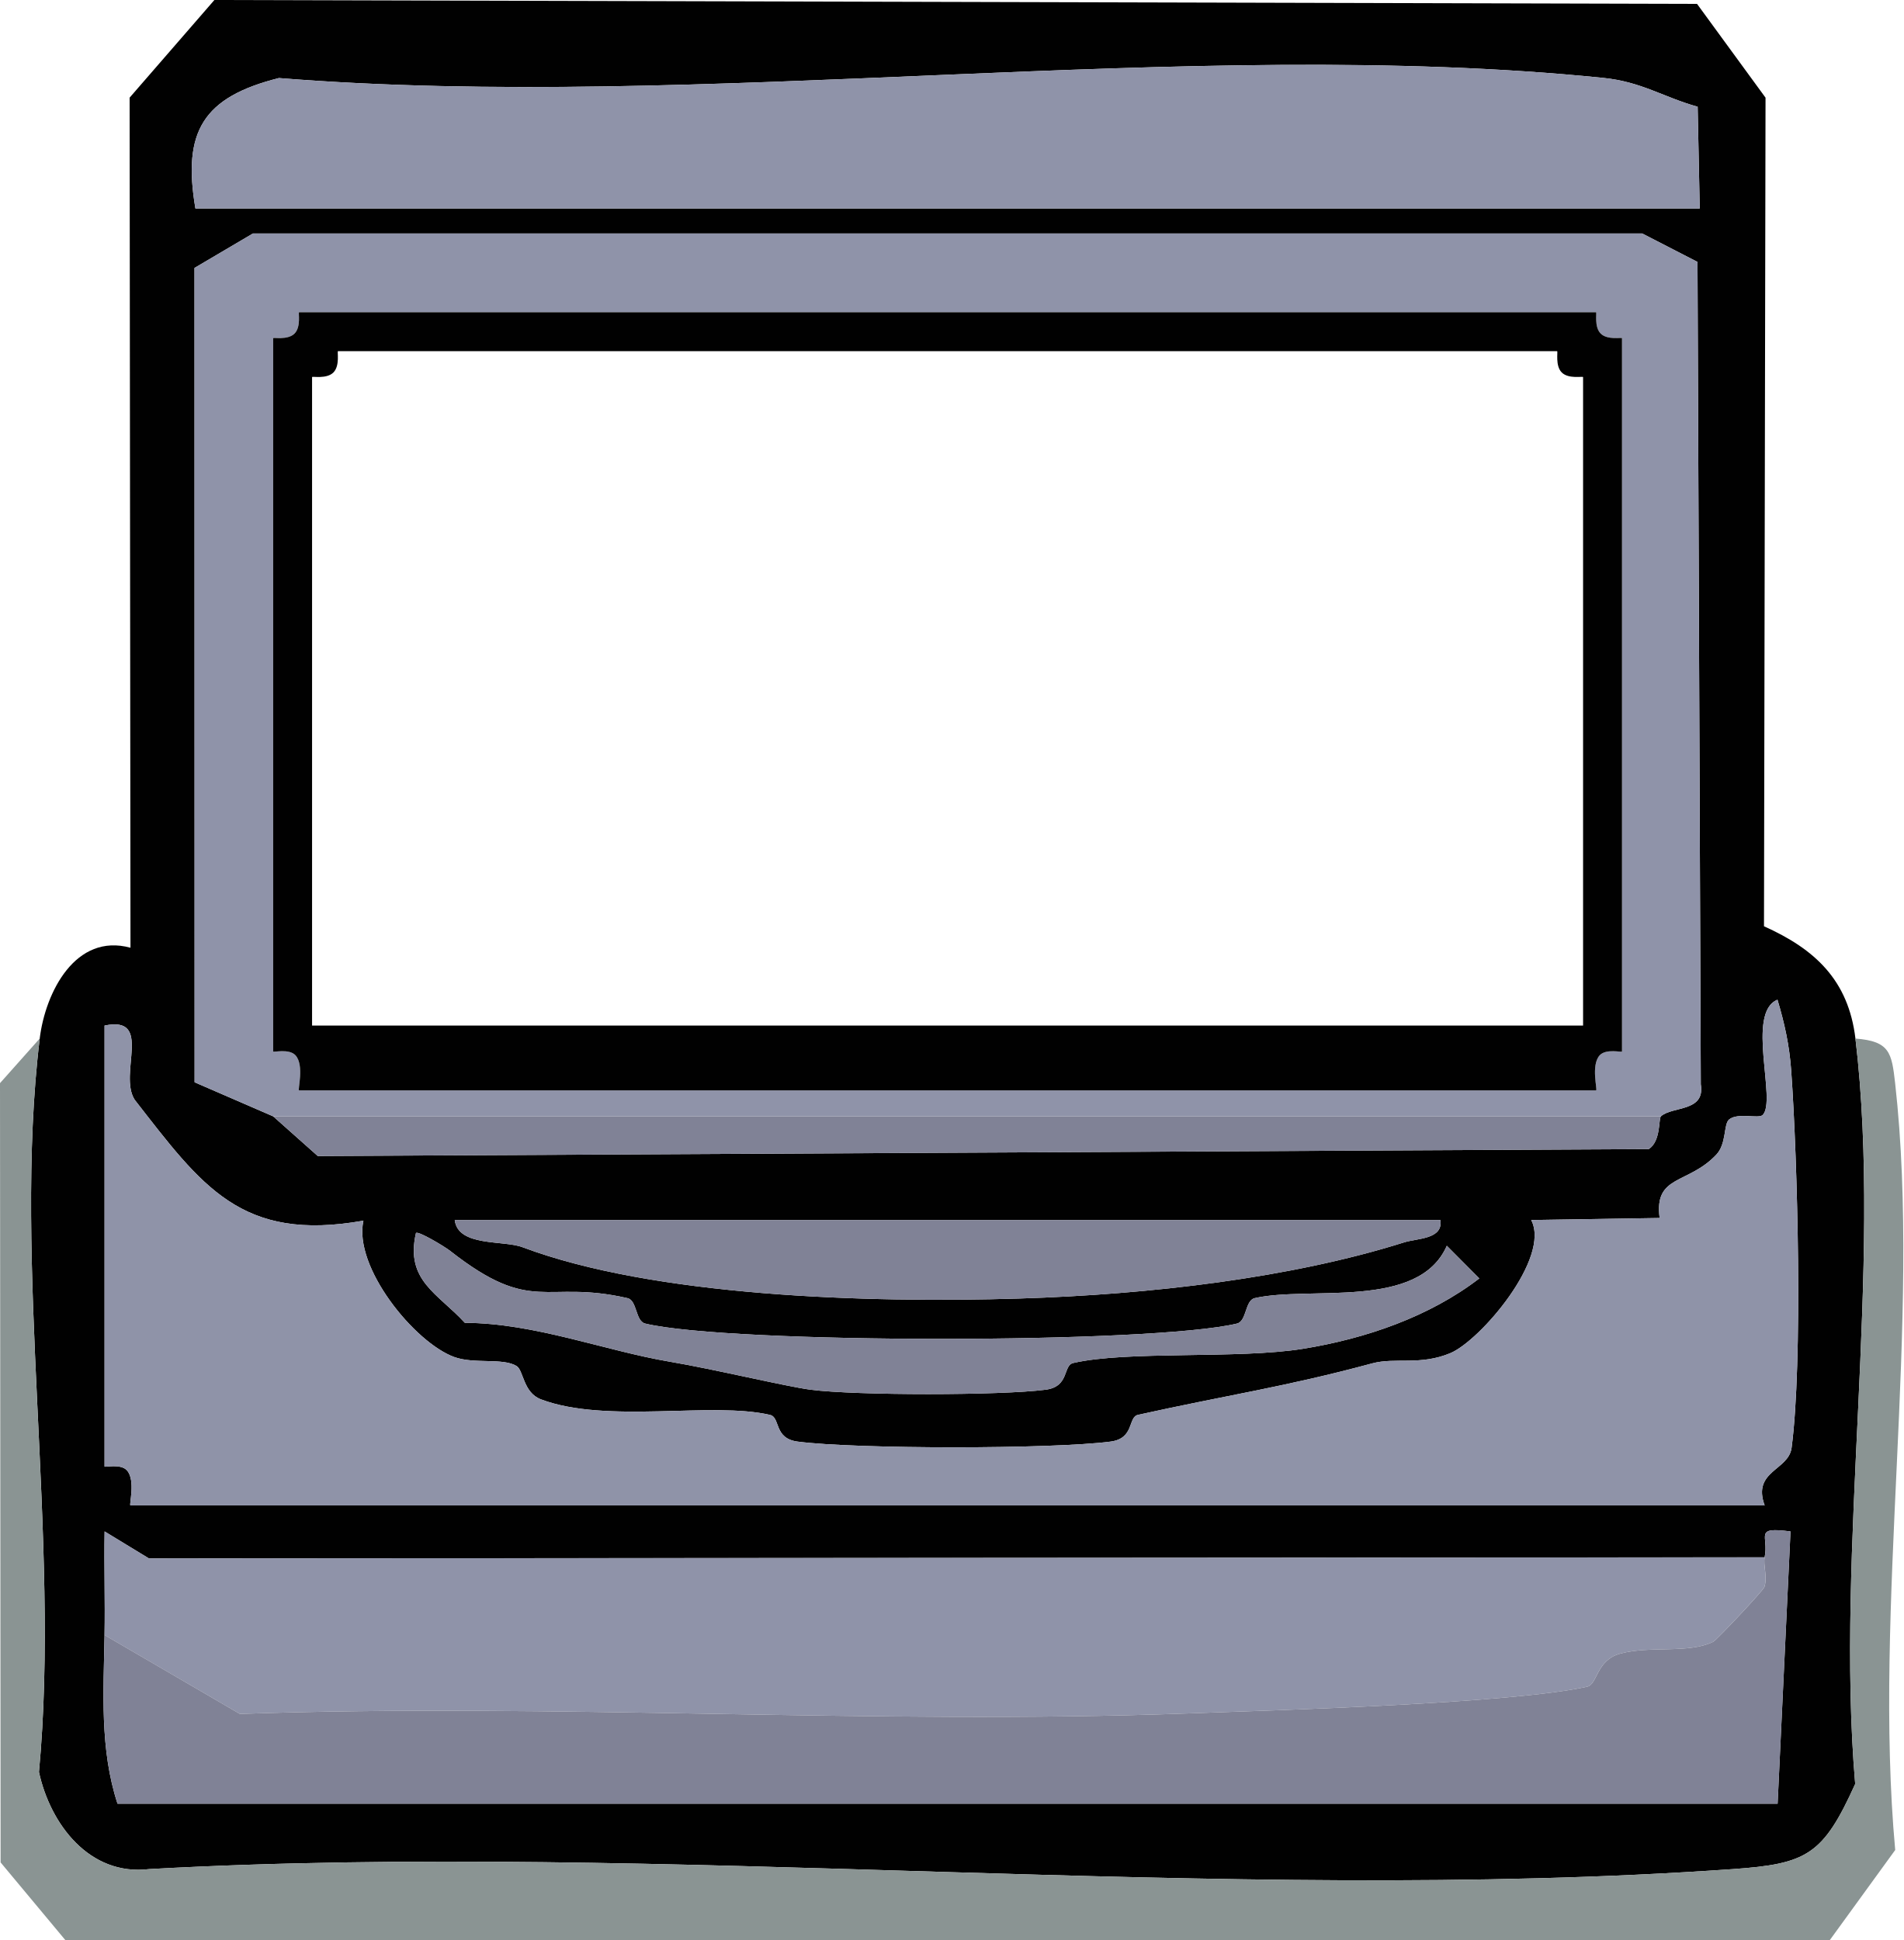
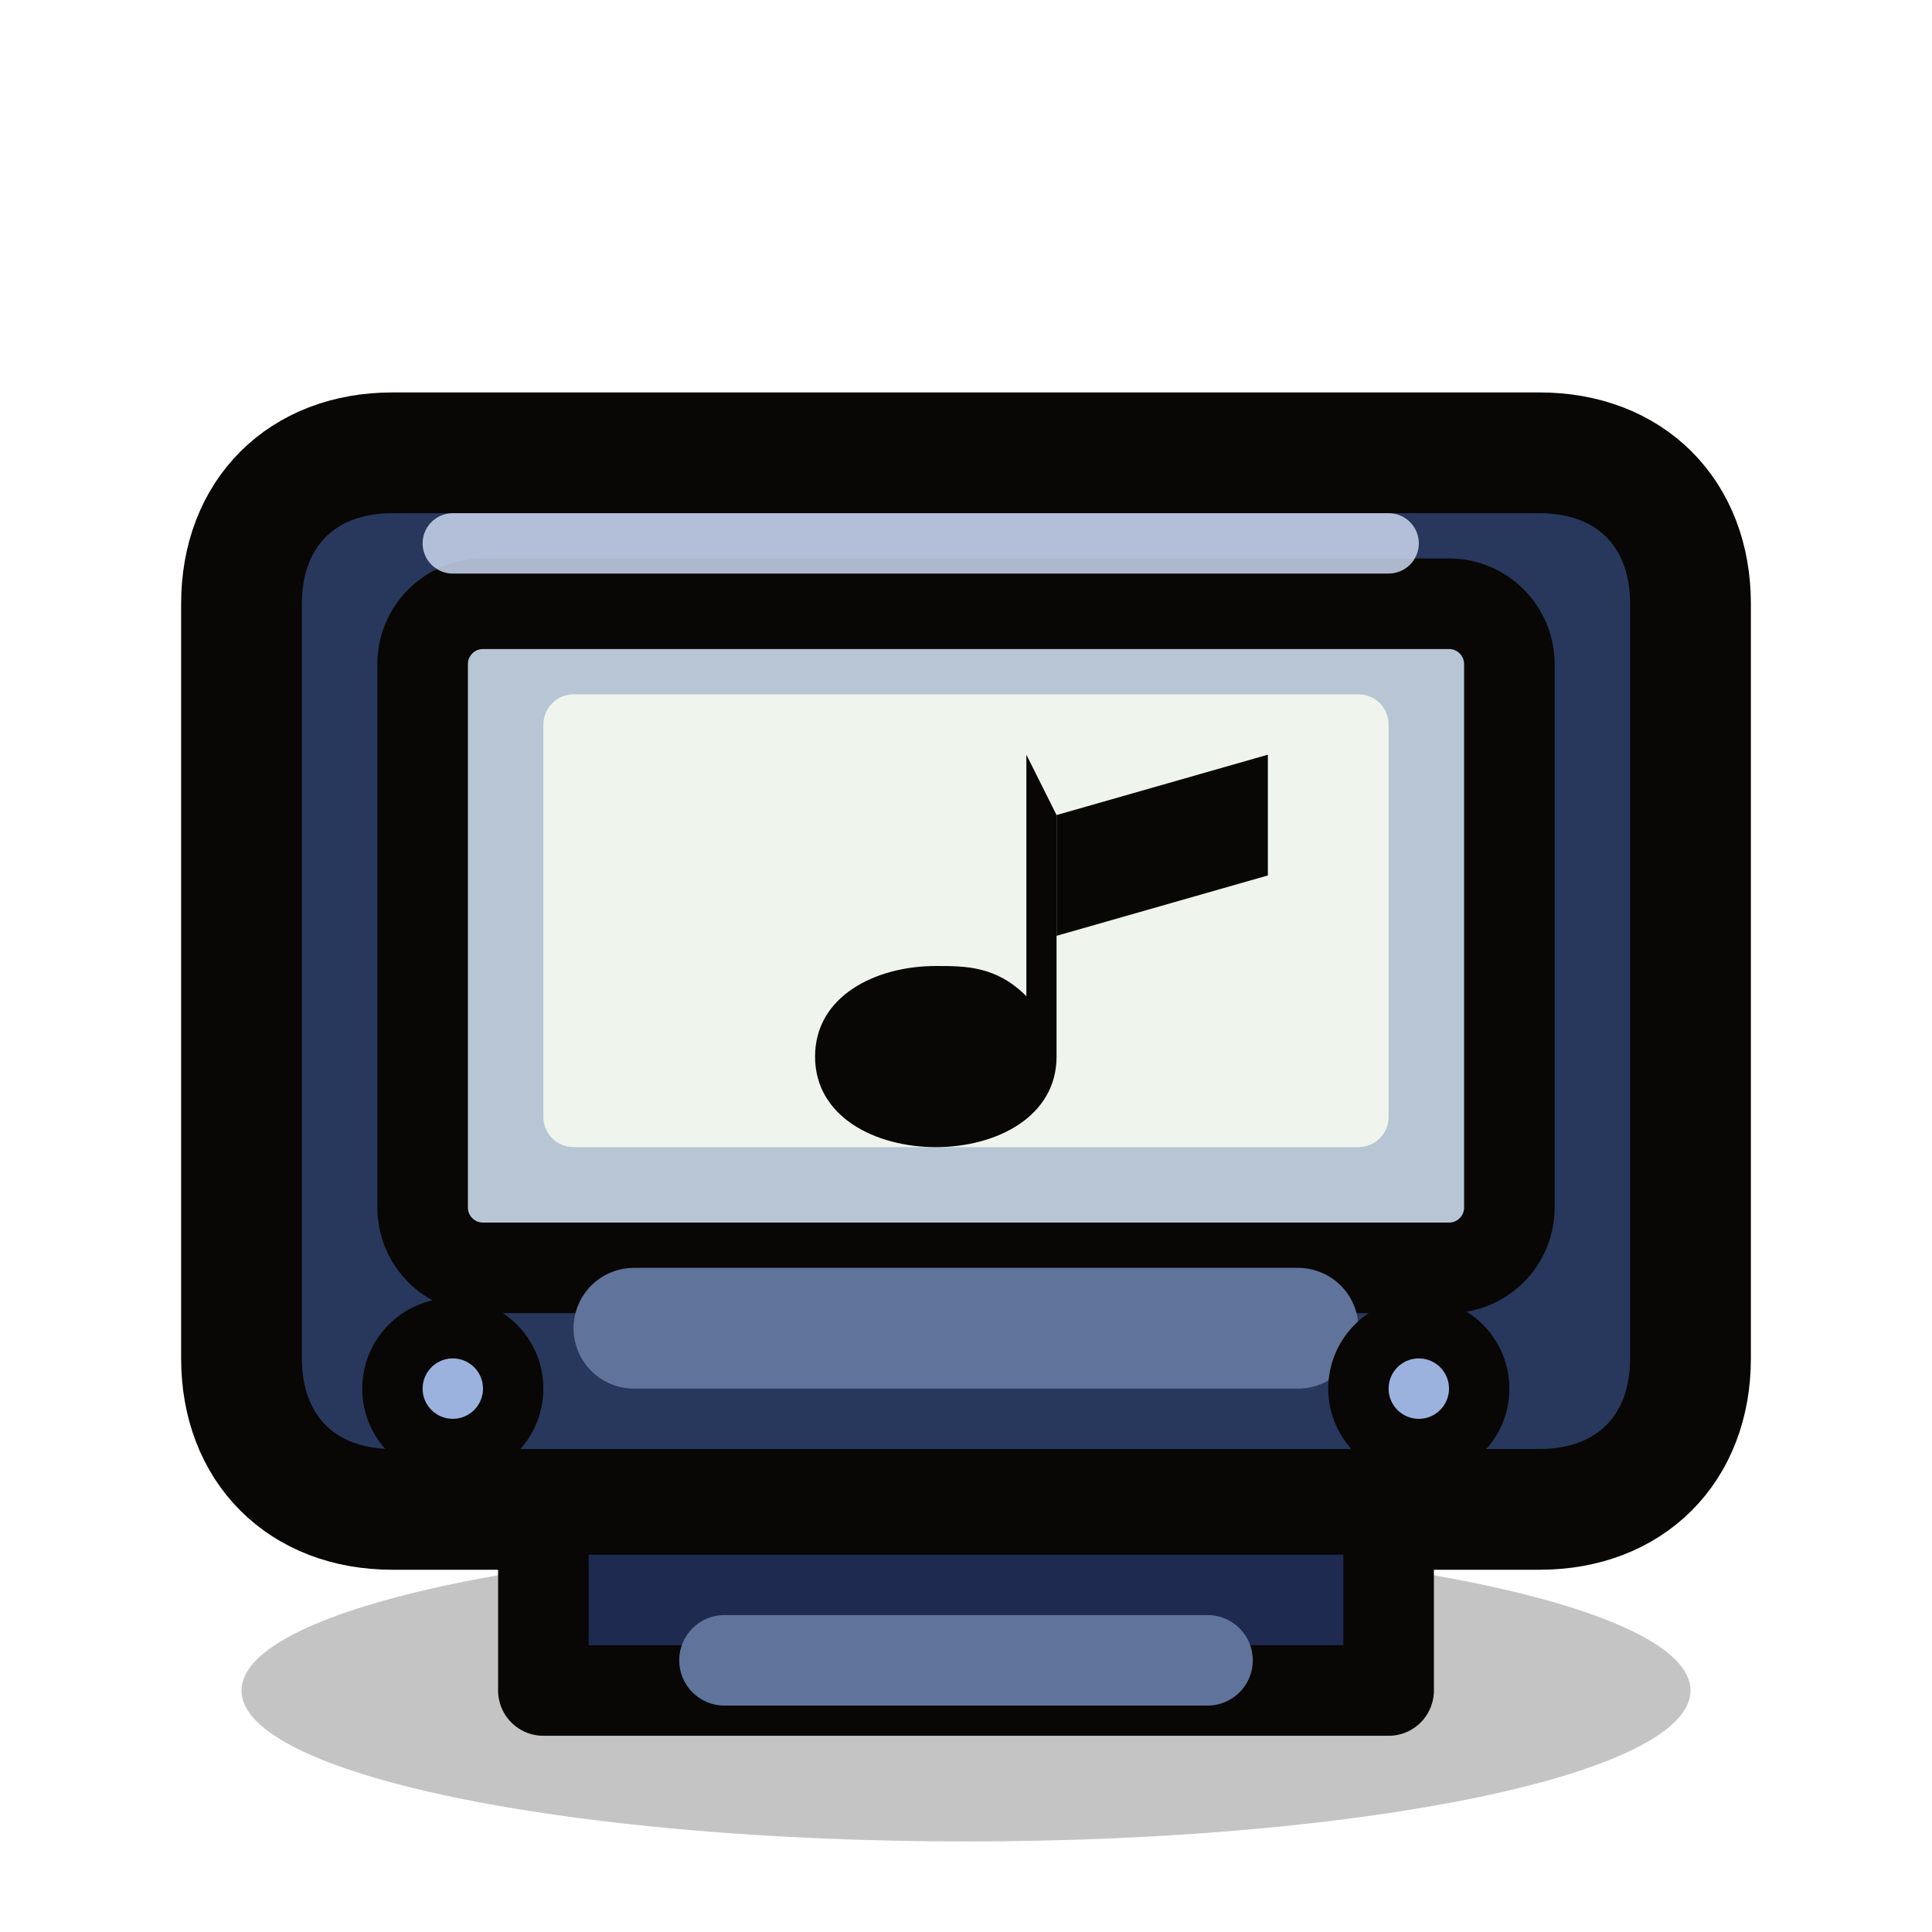
- <svg xmlns="http://www.w3.org/2000/svg" id="a" width="93.554" height="95.379" version="1.1" viewBox="0 0 93.554 95.379">
-   <path d="M1.952,51.059c.278-2.286,1.765-5.201,4.461-4.464l-.042-41.794L10.538,0l72.876.192,3.366,4.61-.076,40.738c2.503,1.122,4.149,2.646,4.495,5.52,1.354,11.258-.997,25.096-.012,36.647-1.576,3.484-2.355,3.93-6.019,4.187-25.196,1.764-52.412-1.396-77.824-.002-2.949.361-4.877-2.217-5.429-4.772,1.07-11.374-1.309-24.977.038-36.061h-.001ZM83.444,5.248c-1.702-.478-2.758-1.227-4.632-1.418-20.404-2.074-44.32,1.674-65.103.007-3.739.941-4.746,2.632-4.104,6.412h73.941s-.102-5.001-.102-5.001ZM81.637,54.884c.566-.51,2.188-.203,1.961-1.573l-.162-40.433-2.718-1.399H12.433l-2.873,1.694.005,40.037,3.862,1.675,2.193,1.951,65.419-.342c.605-.385.479-1.501.598-1.609h0ZM5.139,50.421v21.679c0,.056.784-.156,1.098.189.447.492.09,1.723.177,1.723h80.323c-.623-1.7,1.176-1.712,1.324-2.832.554-4.206.3-14.083-.02-18.556-.088-1.233-.326-2.311-.674-3.474-1.568.638-.016,4.993-.732,5.671-.205.194-1.221-.135-1.647.219-.274.227-.119,1.187-.624,1.724-1.398,1.487-3.073.974-2.789,3.118l-6.313.1c.974,1.858-2.502,5.929-3.976,6.545-1.486.621-2.699.194-3.845.504-4.277,1.156-7.088,1.55-11.505,2.529-.508.112-.163,1.16-1.348,1.315-2.864.375-12.521.375-15.385,0-1.18-.154-.835-1.189-1.352-1.311-2.842-.672-8.039.454-11.262-.766-.877-.332-.851-1.423-1.197-1.638-.669-.414-2.083-.086-3.063-.442-1.949-.708-4.971-4.423-4.466-6.705-6.015,1.071-7.939-1.703-11.244-5.945-.814-1.275.925-4.148-1.479-3.647h0ZM70.8,59.985H22.351c.167,1.322,2.381.976,3.328,1.332,6.429,2.418,16.901,2.757,24.432,2.524,6.441-.199,13.338-1.008,18.9-2.759.663-.209,1.925-.148,1.788-1.097h0ZM22.128,61.5c-.287-.225-1.591-1.004-1.683-.878-.539,2.341,1.089,2.974,2.403,4.414,3.43.012,6.875,1.37,10.072,1.911,2.188.37,5.728,1.221,6.919,1.377,2.205.288,9.355.288,11.56,0,1.18-.154.838-1.193,1.351-1.312,2.662-.617,8.105-.182,11.306-.701,3.084-.5,6.203-1.576,8.655-3.458l-1.597-1.606c-1.389,3.172-6.759,1.96-9.442,2.575-.484.111-.386,1.132-.873,1.25-4.151,1.004-24.92,1.004-29.086,0-.486-.117-.389-1.14-.873-1.25-4.092-.934-4.634.875-8.713-2.322h.001ZM5.139,80.389c-.05,2.784-.239,5.619.637,8.289h81.597l.634-13.386c-1.837-.236-1.053.206-1.272,1.272l-79.415.055-2.179-1.327c-.029,1.693.027,3.404-.003,5.098h0Z" fill="#010101" />
-   <path d="M1.952,51.059c-1.346,11.084,1.032,24.687-.038,36.061.552,2.555,2.48,5.133,5.429,4.772,25.412-1.394,52.629,1.766,77.824.002,3.664-.257,4.443-.703,6.019-4.187-.985-11.551,1.367-25.389.012-36.647,1.683.129,1.783.688,1.952,2.193,1.311,11.672-1.094,25.757.004,37.701l-3.213,4.427H3.209L.03,91.565l-.03-38.313s1.952-2.193,1.952-2.193Z" fill="#8a9493" />
-   <path d="M5.139,50.421c2.403-.501.665,2.372,1.479,3.647,3.305,4.242,5.229,7.016,11.244,5.945-.505,2.282,2.517,5.997,4.466,6.705.98.356,2.394.028,3.063.442.346.214.32,1.306,1.197,1.638,3.223,1.22,8.42.095,11.262.766.517.122.172,1.157,1.352,1.311,2.864.375,12.521.375,15.385,0,1.184-.155.84-1.202,1.348-1.315,4.418-.979,7.229-1.373,11.505-2.529,1.146-.31,2.359.117,3.845-.504,1.474-.616,4.95-4.687,3.976-6.545l6.313-.1c-.284-2.144,1.391-1.631,2.789-3.118.505-.537.351-1.497.624-1.724.426-.354,1.442-.025,1.647-.219.716-.677-.835-5.033.732-5.671.348,1.164.586,2.241.674,3.474.32,4.473.574,14.349.02,18.556-.148,1.12-1.947,1.132-1.324,2.832H6.414c-.087,0,.27-1.232-.177-1.723-.314-.346-1.098-.134-1.098-.189,0,0,0-21.679,0-21.679Z" fill="#8f93a8" />
-   <path d="M13.427,54.884l-3.862-1.675-.005-40.037,2.873-1.694h68.285l2.718,1.399.162,40.433c.227,1.371-1.395,1.064-1.961,1.573H13.427ZM78.45,15.352H14.702c-.054,0,.109.711-.227,1.048s-1.048.174-1.048.227v35.068c0,.056.784-.156,1.098.189.447.492.09,1.723.177,1.723h63.748c.087,0-.27-1.232.177-1.723.314-.346,1.098-.134,1.098-.189V16.628c0-.054-.711.109-1.048-.227-.33-.33-.181-1.021-.227-1.048h0Z" fill="#8f93a9" />
-   <path d="M5.139,80.389c.031-1.693-.026-3.405.003-5.098l2.179,1.327,79.415-.055c-.08.391.147.952-.012,1.457-.055.176-2.353,2.618-2.519,2.698-1.229.595-3.071.182-4.555.578-1.206.322-1.116,1.515-1.644,1.631-3.772.829-15.125,1.149-19.612,1.313-15.493.566-31.1-.518-46.605.024l-6.651-3.876h0Z" fill="#8f93a9" />
-   <path d="M86.737,76.563c.219-1.066-.565-1.508,1.272-1.272l-.634,13.386H5.777c-.877-2.67-.688-5.505-.637-8.289l6.651,3.876c15.505-.542,31.113.542,46.605-.024,4.486-.164,15.839-.484,19.612-1.313.527-.116.438-1.31,1.644-1.631,1.484-.396,3.326.017,4.555-.578.166-.08,2.464-2.522,2.519-2.698.159-.504-.068-1.066.012-1.457h0Z" fill="#808296" />
-   <path d="M83.444,5.248l.102,5.001H9.605c-.643-3.779.365-5.47,4.104-6.411,20.783,1.667,44.699-2.081,65.103-.007,1.873.19,2.93.94,4.632,1.418h0Z" fill="#8f93a9" />
-   <path d="M70.8,59.985c.137.949-1.125.888-1.788,1.097-5.562,1.751-12.459,2.56-18.9,2.759-7.531.233-18.004-.106-24.432-2.524-.947-.356-3.161-.01-3.328-1.332h48.449,0Z" fill="#808296" />
-   <path d="M81.637,54.884c-.119.107.007,1.224-.598,1.609l-65.419.342-2.193-1.951h68.21Z" fill="#808296" />
-   <path d="M22.128,61.5c4.079,3.196,4.621,1.388,8.713,2.322.483.11.387,1.133.873,1.25,4.166,1.004,24.935,1.004,29.086,0,.487-.118.389-1.139.873-1.25,2.684-.615,8.054.597,9.442-2.575l1.597,1.606c-2.452,1.882-5.571,2.957-8.655,3.458-3.201.519-8.644.085-11.306.701-.513.119-.171,1.158-1.351,1.312-2.205.288-9.355.288-11.56,0-1.192-.156-4.731-1.007-6.919-1.377-3.197-.541-6.642-1.899-10.072-1.911-1.314-1.44-2.942-2.073-2.403-4.414.091-.126,1.396.653,1.683.878h0Z" fill="#808296" />
-   <path d="M78.45,15.352c.046.027-.102.718.227,1.048.336.336,1.048.174,1.048.227v35.068c0,.056-.784-.156-1.098.189-.447.492-.09,1.723-.177,1.723H14.702c-.087,0,.27-1.232-.177-1.723-.314-.346-1.098-.134-1.098-.189V16.628c0-.054.711.109,1.048-.227s.174-1.048.227-1.048h63.748,0ZM76.537,17.265H16.614c-.054,0,.109.711-.227,1.048s-1.048.174-1.048.227v31.88h62.473v-31.88c0-.054-.711.109-1.048-.227-.33-.33-.181-1.021-.227-1.048Z" fill="#010101" />
+ <svg xmlns="http://www.w3.org/2000/svg" viewBox="0 0 64 64">
+   <ellipse cx="32" cy="56" rx="24" ry="5" fill="#090807" opacity=".24" />
+   <path d="M13 15h38c3 0 5 2 5 5v25c0 3-2 5-5 5H13c-3 0-5-2-5-5V20c0-3 2-5 5-5z" fill="#28375c" stroke="#080705" stroke-width="4" stroke-linejoin="round" />
+   <rect x="14" y="20" width="36" height="22" rx="2" fill="#b8c5d4" stroke="#080705" stroke-width="3" />
+   <rect x="18" y="23" width="28" height="15" rx="1" fill="#eff4ed" />
+   <path d="M21 44h22" stroke="#60739b" stroke-width="4" stroke-linecap="round" />
+   <path d="M18 50h28v6H18z" fill="#1e2a4f" stroke="#080705" stroke-width="3" stroke-linejoin="round" />
+   <path d="M24 55h16" stroke="#60739b" stroke-width="3" stroke-linecap="round" />
+   <path d="M35 27v8c0 2-2 3-4 3s-4-1-4-3 2-3 4-3c1 0 2 0 3 1v-8z" fill="#080705" />
+   <path d="M35 27l7-2v4l-7 2z" fill="#080705" />
+   <circle cx="47" cy="46" r="2" fill="#9bb2df" stroke="#080705" stroke-width="2" />
+   <circle cx="15" cy="46" r="2" fill="#9bb2df" stroke="#080705" stroke-width="2" />
+   <path d="M15 18h31" stroke="#cbd7ee" stroke-width="2" stroke-linecap="round" opacity=".85" />
</svg>
